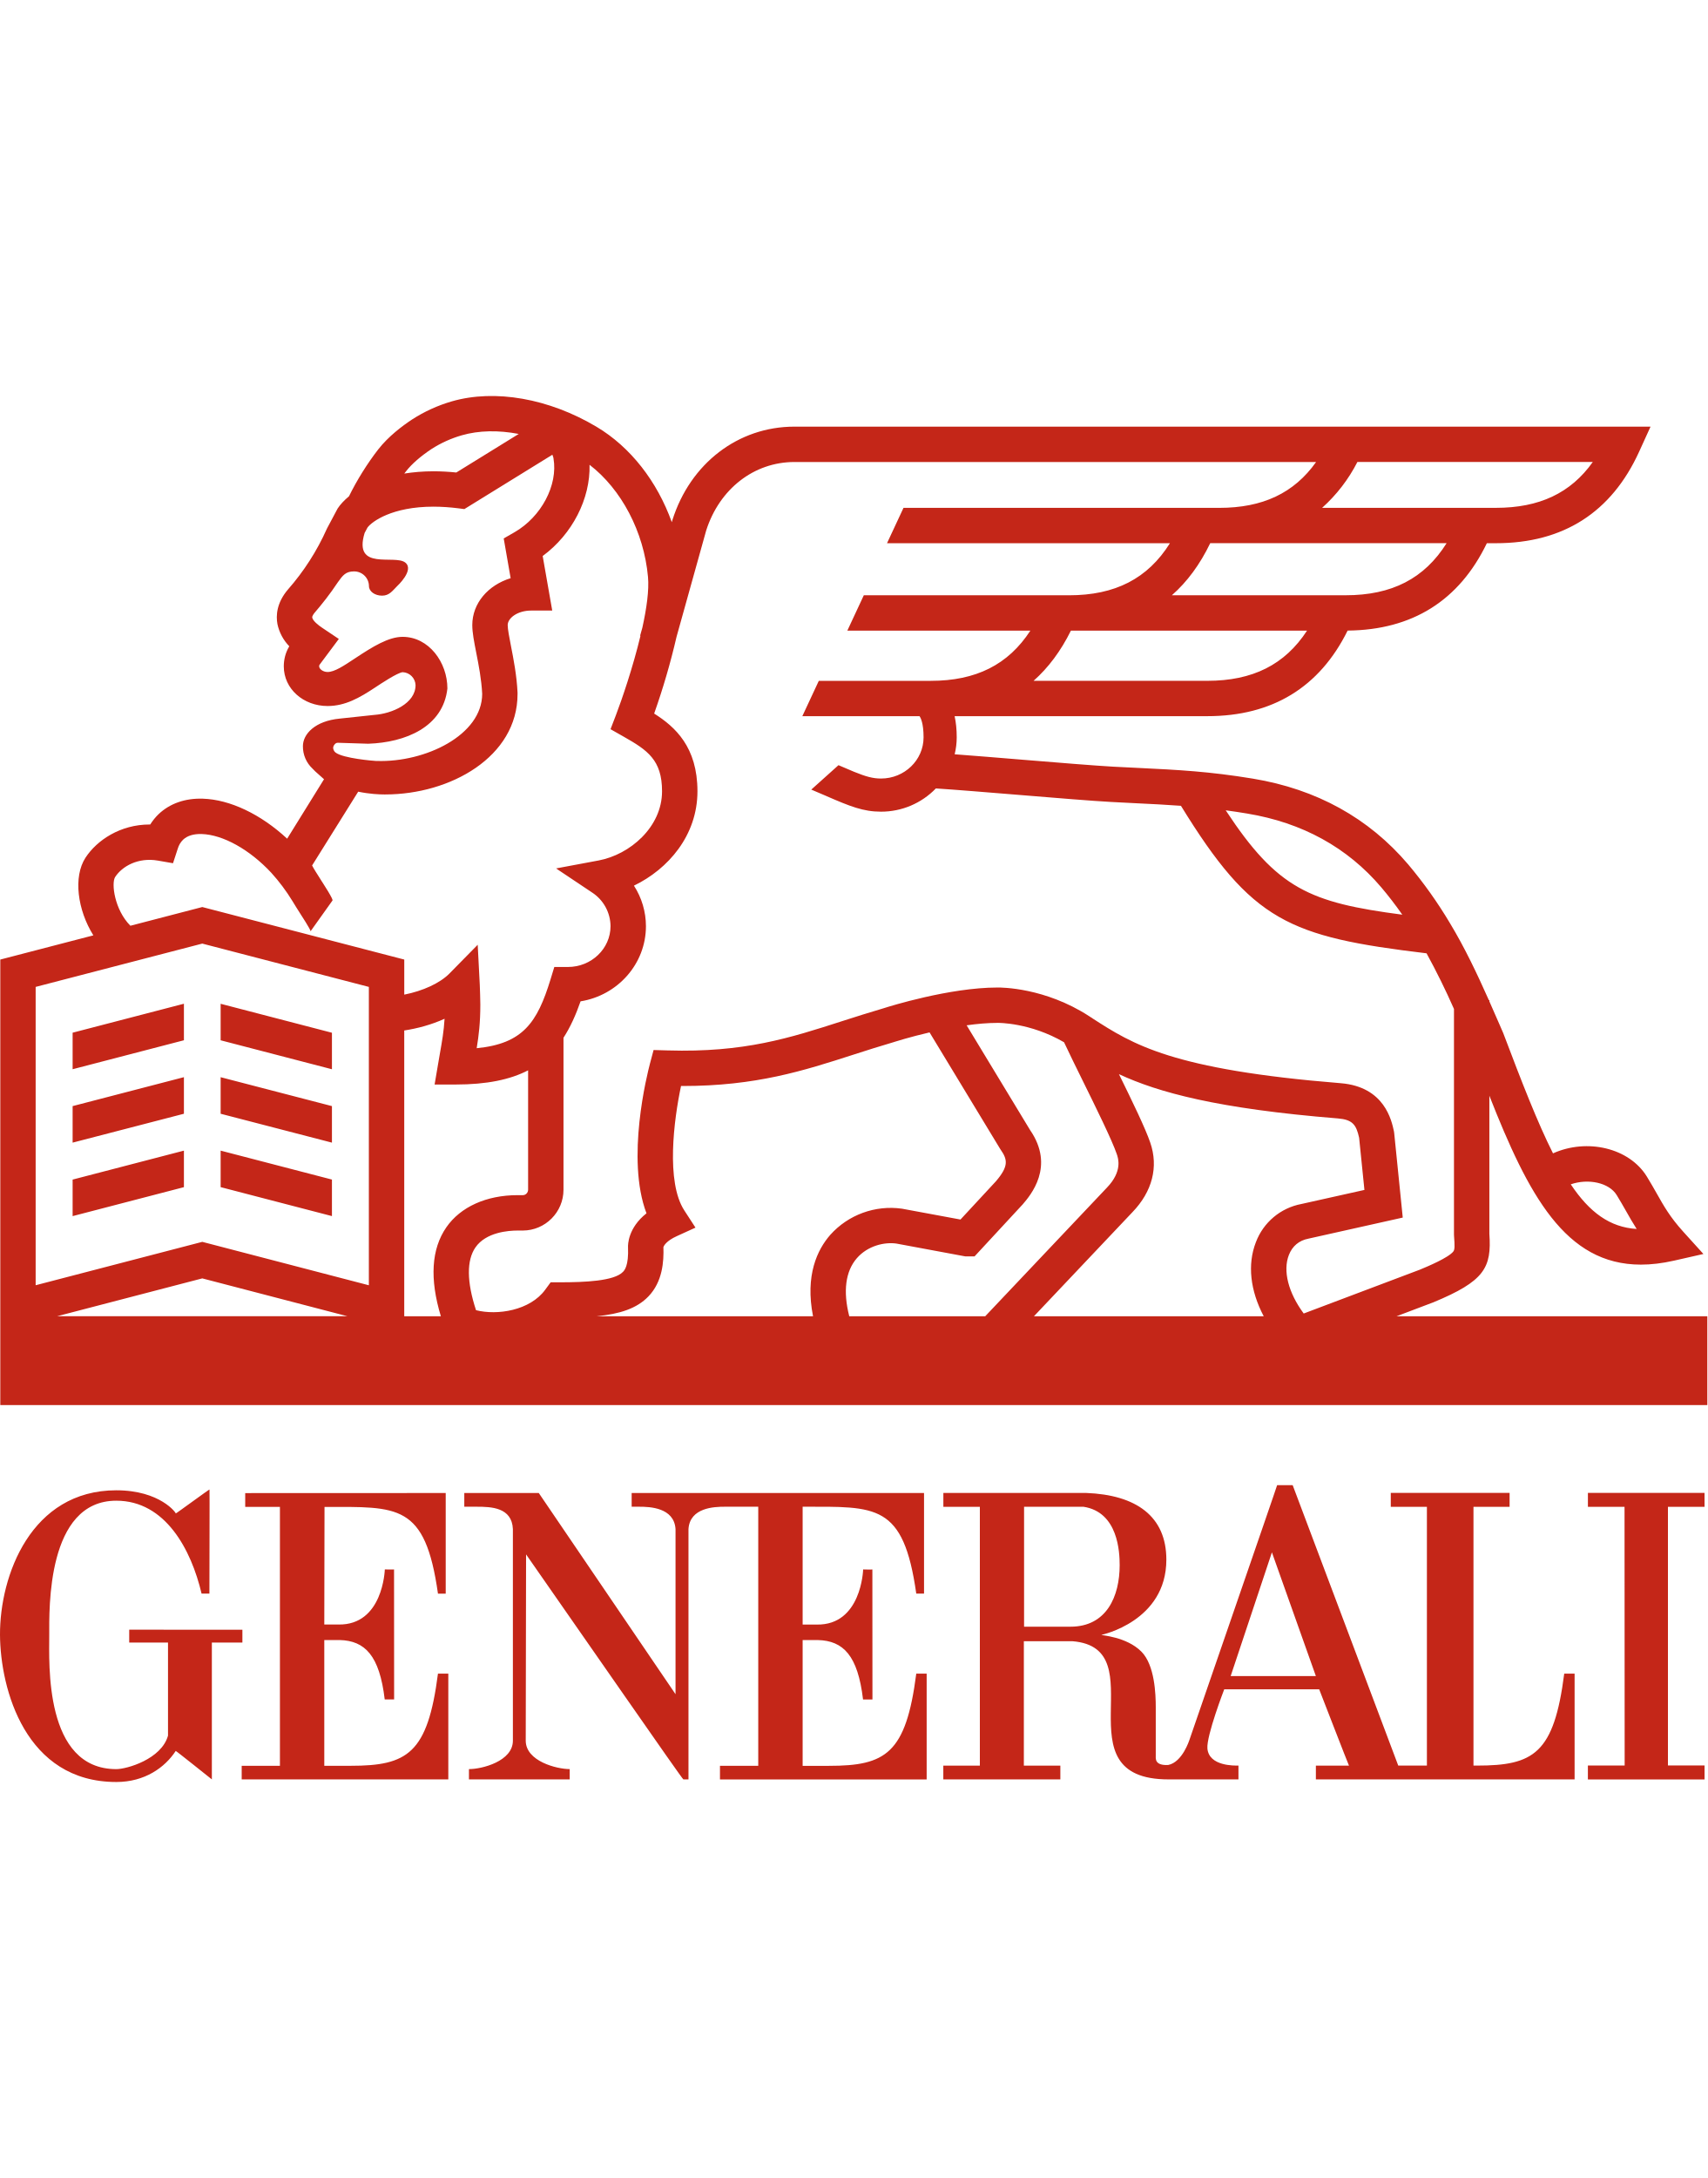
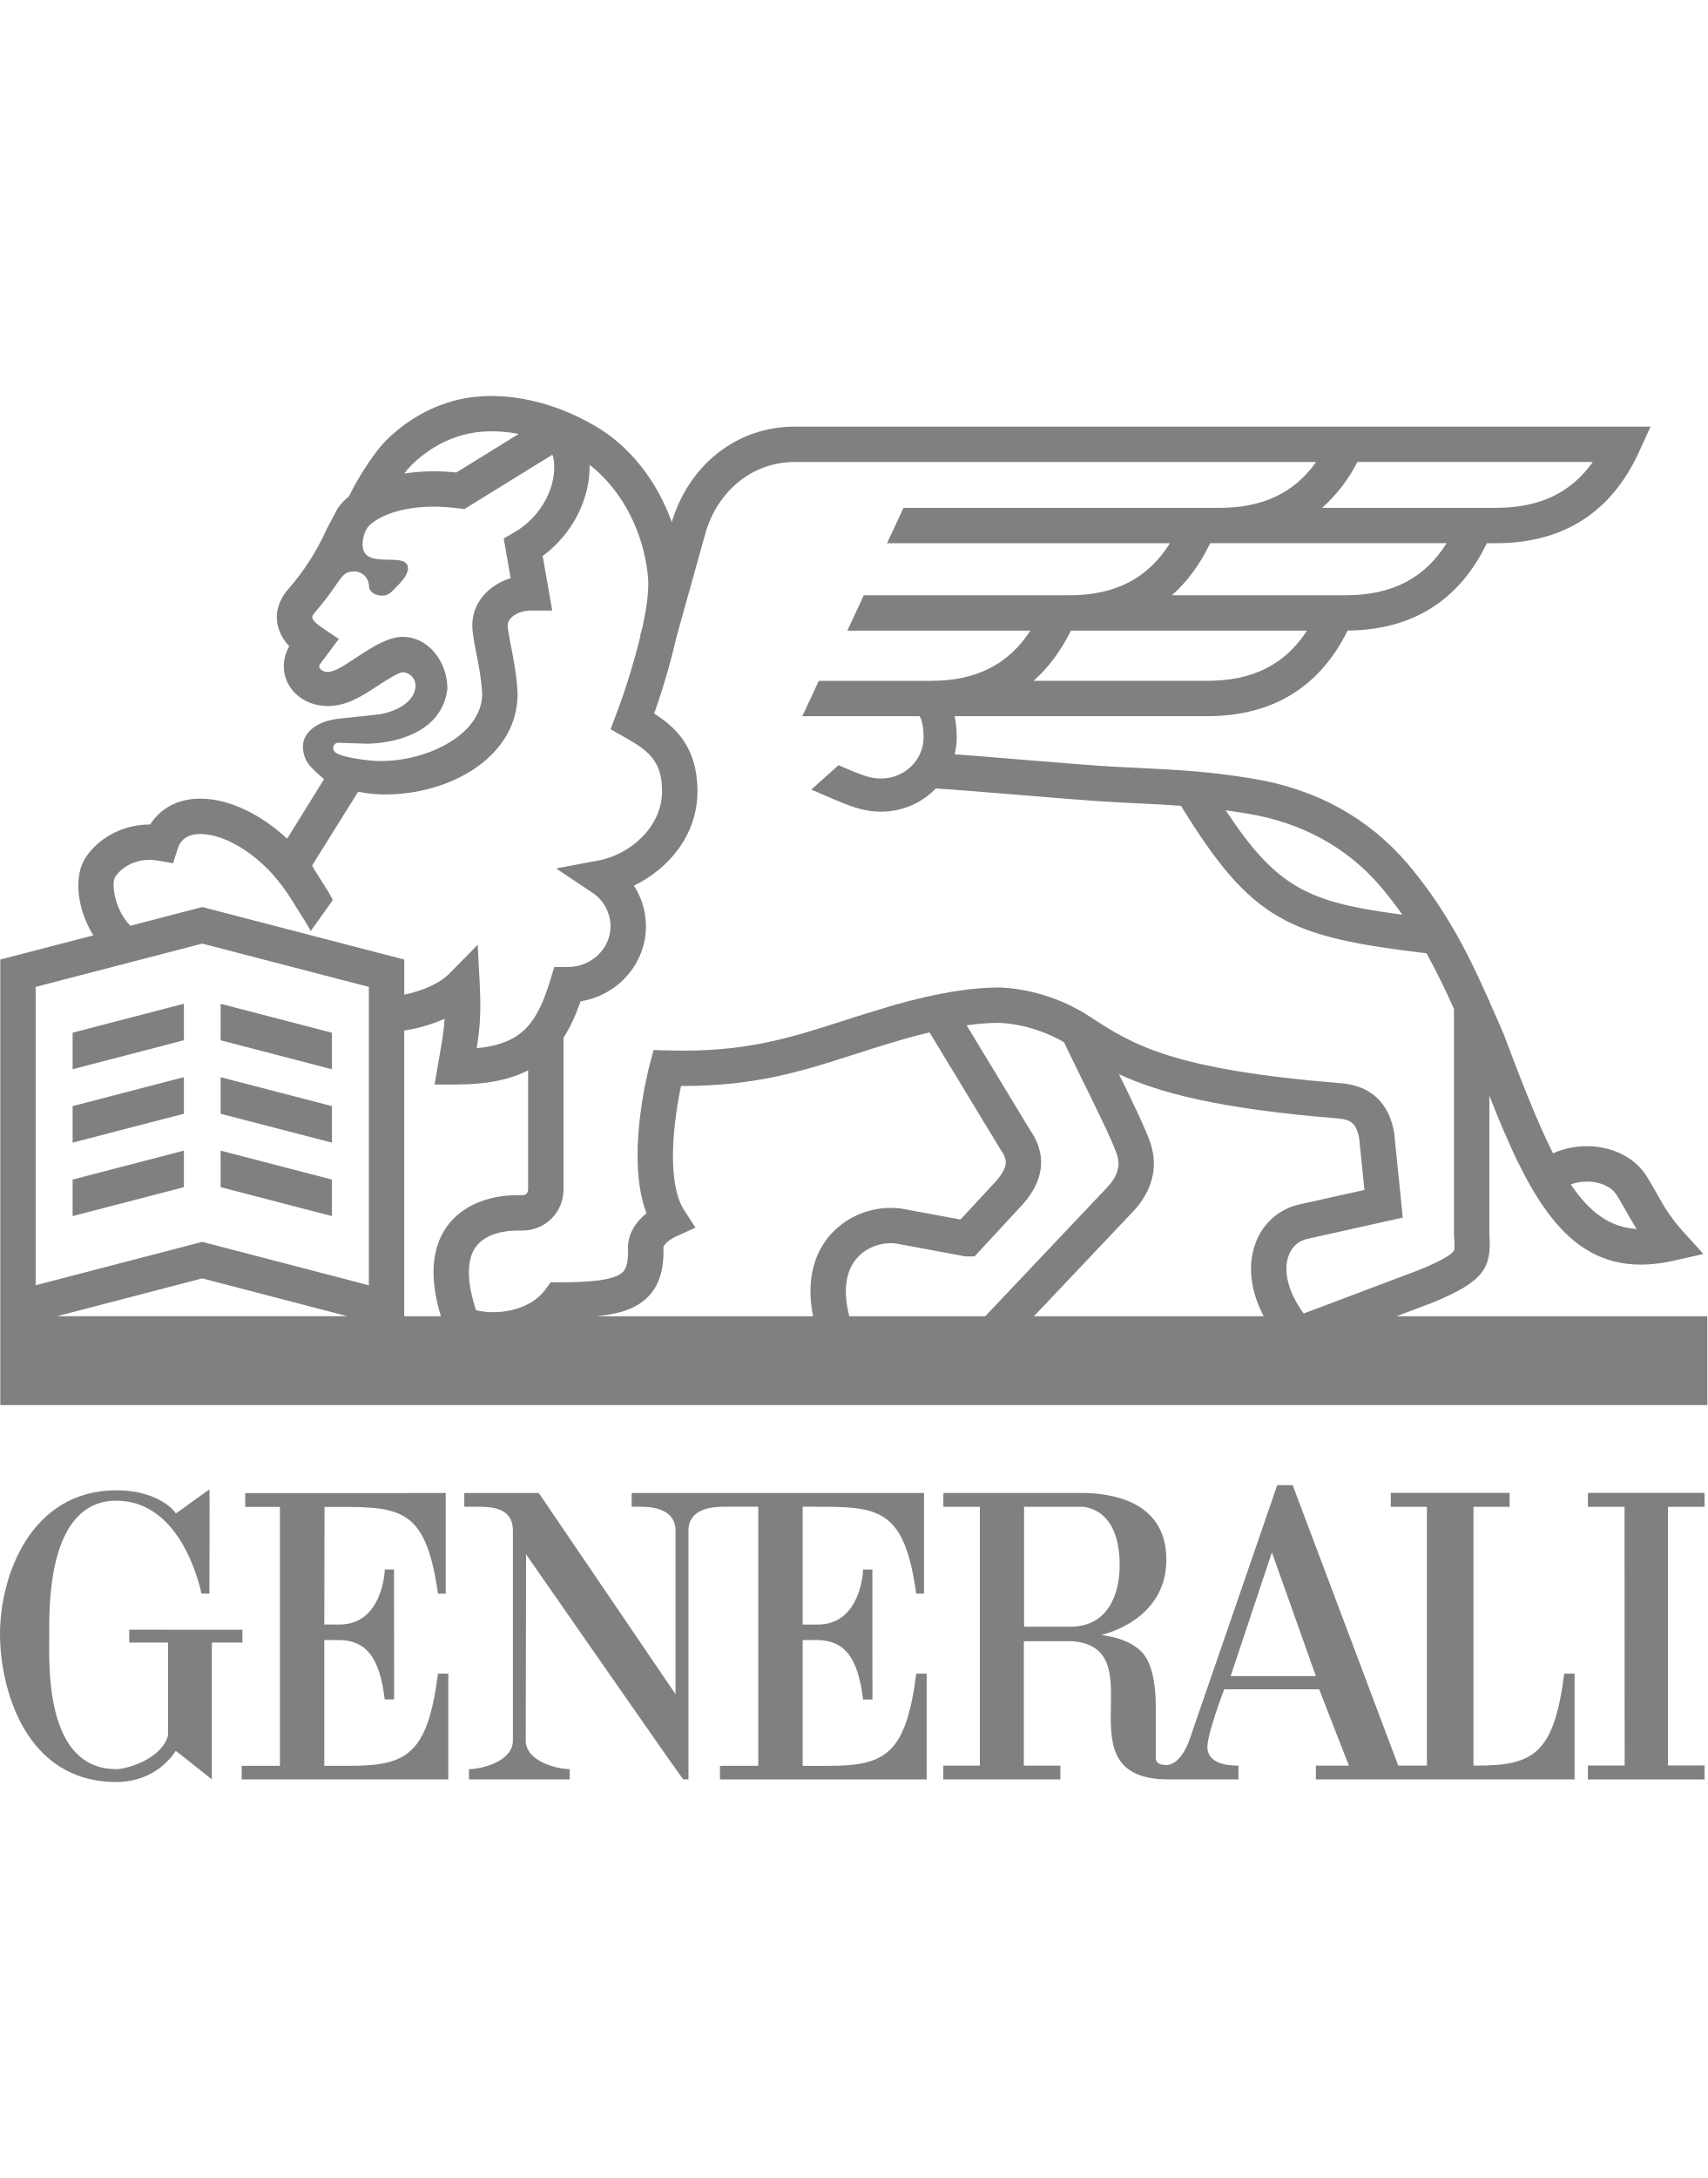
<svg xmlns="http://www.w3.org/2000/svg" height="88" width="69">
-   <path d="M13.106 65.637h.571c1.8.033 1.875-2.2 1.875-2.226 0 0 .365.01.373 0l.003 5.253h-.38c-.21-1.773-.796-2.375-1.825-2.4h-.617v5.081h1.064c2.296 0 3.113-.492 3.53-3.724h.418v4.274h-8.35v-.55h1.545v-10.46H9.91v-.558l8.103-.003v4.065H17.7c-.518-3.653-1.61-3.503-4.585-3.503zm-3.31.21v.518H8.562v5.53c-.005-.004-1.456-1.165-1.46-1.15C6.666 71.412 5.853 72 4.7 72 1.028 72 .016 68.255 0 66.058c-.01-2.402 1.254-5.844 4.7-5.844 1.777 0 2.433.929 2.402.936.005.015 1.373-.995 1.365-.967.008-.009-.004 3.473-.004 4.204h-.317c-.418-1.776-1.462-3.753-3.446-3.753-2.816 0-2.71 4.377-2.71 5.424 0 1.145-.21 5.422 2.71 5.422.42 0 1.824-.399 2.09-1.354v-3.76H5.222v-.52zm53.42 1.774h.42v4.274H53.18v-.556h1.338c-.01 0-1.206-3.09-1.204-3.083h-3.838s-.722 1.87-.68 2.391c.065.72 1.098.69 1.255.69v.558h-2.82c-4.47.005-.473-5.302-3.886-5.583h-1.967v5.027h1.475v.556h-4.73v-.556H39.6V60.883h-1.475v-.562h5.766c2.03.076 3.246.946 3.246 2.695 0 2.496-2.623 3.039-2.623 3.039-.024.023 1.01.067 1.615.678.54.542.58 1.724.58 2.244v1.98c0 .1-.04.382.5.356.585-.113.861-1.026.854-.995.007-.03 3.565-10.32 3.551-10.312h.628l4.267 11.331h1.158V60.881h-1.46v-.563h4.802v.563h-1.46v10.456h.14c2.294 0 3.113-.484 3.528-3.716zm-13.48.1h3.444l-1.777-5zm-6.474-1.996c1.465 0 1.988-1.233 1.988-2.486 0-.518-.057-2.147-1.465-2.36h-2.398v4.846zM32.438 60.88v4.759h.57c1.801.032 1.875-2.201 1.875-2.227 0 0 .366.01.373 0l.003 5.253h-.38c-.21-1.773-.795-2.374-1.825-2.4h-.616v5.082H33.5c2.296 0 3.114-.493 3.53-3.725h.42v4.274h-8.353v-.55h1.547V60.878h-1.357c-.416 0-1.406.031-1.463.903v10.113h-.207c-.038.006-4.168-5.96-6.356-9.09l-.014 7.525c0 .833 1.256 1.15 1.777 1.15v.415h-4.072v-.415h.006c.521 0 1.77-.317 1.77-1.15v-8.548c-.039-.876-.87-.903-1.464-.903h-.5v-.555h3.01l5.527 8.13v-6.672c-.057-.872-1.046-.903-1.463-.903h-.31v-.555h11.816v4.065h-.314c-.519-3.653-1.617-3.51-4.593-3.51zm36.45.002h-1.48v10.45h1.48v.564h-4.715v-.563h1.486l-.005-10.451h-1.48v-.564h4.713zm-12.448-7.7H69v3.588H.012v-18l3.761-.978c-.64-1.023-.822-2.364-.317-3.139.464-.709 1.411-1.34 2.59-1.34h.025c.098-.156.213-.298.344-.423.454-.428 1.07-.643 1.782-.62 1.103.035 2.345.63 3.408 1.616l1.49-2.402-.356-.318-.105-.107a1.22 1.22 0 0 1-.392-.913c0-.48.48-1.016 1.492-1.112l1.404-.15c.691-.05 1.656-.454 1.656-1.202a.543.543 0 0 0-.523-.523c-.216.024-.877.463-1.127.629-.614.406-1.194.738-1.905.738-.976 0-1.77-.691-1.77-1.605 0-.277.071-.55.21-.787l.012-.022a1.83 1.83 0 0 1-.479-.898c-.062-.338-.038-.854.428-1.399a9.71 9.71 0 0 0 1.568-2.446l.022-.044.414-.777c.107-.164.262-.331.46-.496.314-.642.742-1.329 1.184-1.897.406-.52.966-.943 1.365-1.206a6.073 6.073 0 0 1 1.612-.734c1.738-.5 3.921-.116 5.84 1.027 1.38.82 2.457 2.215 3.045 3.856l.023-.08c.723-2.296 2.66-3.78 4.932-3.78h34.6l-.46 1.01c-1.118 2.455-3.066 3.7-5.79 3.7h-.365c-1.118 2.317-3.01 3.506-5.627 3.53-1.134 2.292-3.04 3.458-5.67 3.458H38.58c.056.253.085.536.085.855 0 .236-.03.465-.083.685.782.058 1.777.14 2.747.22 1.44.118 2.927.24 3.647.28l1.041.052c1.592.078 2.848.14 4.623.433 2.567.425 4.676 1.59 6.27 3.464.627.745 1.192 1.54 1.69 2.377.6.993 1.1 2.052 1.57 3.107h.021v.05c.134.301.265.603.395.9l.165.38c.757 2 1.387 3.62 2.012 4.861 1.378-.617 3.078-.223 3.793.938.15.244.275.464.396.677.292.519.547.967 1.07 1.545l.82.906-1.192.27c-.477.108-.92.16-1.337.16-3.056 0-4.546-2.817-6.122-6.824v5.575c.097 1.38-.198 1.916-2.27 2.775l-.02.007zm-4.352-2.474c-.248.637-.024 1.518.6 2.363l4.696-1.772c.3-.124 1.16-.483 1.353-.737.057-.076.057-.218.026-.636l-.002-.053v-9.107a29.293 29.293 0 0 0-1.108-2.248c-5.573-.67-7.049-1.284-9.926-5.96a65.68 65.68 0 0 0-1.78-.102c-.33-.016-.678-.034-1.048-.054-.74-.04-2.172-.157-3.687-.282-1.268-.103-2.578-.212-3.39-.264-.58.601-1.38.94-2.216.939-.72 0-1.25-.215-2.202-.628v-.001l-.617-.263 1.1-.987.628.267c.488.198.765.273 1.09.273.95 0 1.72-.747 1.72-1.664 0-.58-.12-.796-.163-.855h-4.737l.666-1.428h4.52c1.833 0 3.134-.651 4.03-2.028h-7.397l.666-1.429h8.29c1.87 0 3.184-.674 4.082-2.104H35.848l.666-1.428h12.76c1.755 0 3.023-.595 3.915-1.853H32.105c-1.632 0-3.03 1.087-3.566 2.77l-1.197 4.292a28.501 28.501 0 0 1-.905 3.102c.852.536 1.75 1.355 1.75 3.14 0 1.784-1.184 3.146-2.567 3.813a3.02 3.02 0 0 1 .485 1.637c0 1.527-1.146 2.798-2.642 3.037-.193.554-.414 1.045-.69 1.471v6.137a1.65 1.65 0 0 1-1.643 1.653h-.215c-.369 0-1.274.066-1.7.681-.362.522-.353 1.395.023 2.537.853.217 2.184.018 2.8-.832l.216-.295h.376c1 0 2.188-.048 2.545-.42.06-.06.237-.246.206-.999-.004-.092-.005-.776.746-1.368-.837-2.202.03-5.63.141-6.051l.146-.547.566.016c3.097.094 4.942-.502 7.076-1.19.534-.17 1.085-.348 1.675-.52.2-.065 2.643-.83 4.574-.831.173-.004 1.931.005 3.702 1.151l.107.07.01-.005.006.016c1.657 1.071 3.238 2.083 10.056 2.634 1.771.145 2.055 1.504 2.15 1.95l.01.074.345 3.405-3.814.852c-.376.072-.649.3-.789.661zm-1.016 2.474c-.547-1.038-.666-2.094-.317-2.991a2.45 2.45 0 0 1 1.84-1.545l2.547-.568-.214-2.106c-.116-.534-.27-.734-.859-.783-4.873-.393-7.269-1.054-8.848-1.789.547 1.113 1.073 2.198 1.265 2.765.34.981.083 1.98-.72 2.812l-3.98 4.205zm-16.75 0h5.495l4.914-5.192c.643-.665.462-1.19.402-1.362-.186-.55-.857-1.91-1.395-3.001a85.82 85.82 0 0 1-.735-1.515c-1.377-.802-2.663-.782-2.676-.784l-.017.001c-.394 0-.82.038-1.244.098l2.563 4.23c1.018 1.476.021 2.634-.307 3.016l-.018.018-1.917 2.071h-.378l-.068-.012-2.715-.505c-.48-.068-1.156.085-1.596.59-.46.528-.566 1.335-.308 2.347zm-.77-3.286a3.276 3.276 0 0 1 2.902-1.06l.021.004 2.342.434 1.43-1.543c.516-.603.48-.87.196-1.276l-.026-.04-2.85-4.702c-.805.188-1.396.376-1.408.38l-.017.006c-.575.168-1.12.342-1.647.512-2.02.652-3.94 1.268-6.904 1.268h-.068c-.29 1.365-.615 3.876.132 5.026l.452.696-.754.344c-.428.193-.523.39-.542.441.02.582-.032 1.397-.604 1.993-.47.49-1.154.71-2.093.803h8.744c-.327-1.658.176-2.692.694-3.286zm-15.512-.31c.571-.824 1.62-1.297 2.875-1.297h.215c.117 0 .213-.1.213-.223v-4.82c-.725.375-1.668.573-2.933.573h-.846l.142-.834.067-.39c.094-.532.164-.93.194-1.433-.53.241-1.1.393-1.63.474v11.546h1.48c-.459-1.513-.385-2.72.223-3.596zm-3.133 2.344V39.875l-6.732-1.75-6.734 1.75v12.054l6.734-1.753zm-12.6 1.251h11.735l-5.867-1.529zm2.347-17.747c-.162.248-.03 1.321.616 1.97l2.905-.756 8.163 2.122v1.417c.754-.149 1.44-.462 1.828-.855l1.14-1.16.084 1.623c.007.153.022.628.022.797 0 .72-.06 1.23-.147 1.76 1.867-.183 2.448-1.035 2.983-2.778l.154-.504h.55c.95 0 1.722-.74 1.722-1.65a1.64 1.64 0 0 0-.745-1.359l-1.456-.973 1.721-.322c1.26-.236 2.562-1.347 2.562-2.796 0-1.263-.589-1.661-1.547-2.204l-.535-.303.22-.574c.237-.62.686-1.929.99-3.2l-.014-.006.091-.325c.172-.78.276-1.52.227-2.05-.166-1.825-1.075-3.54-2.362-4.529.037 1.371-.697 2.806-1.894 3.686l.386 2.204h-.85c-.56 0-.95.309-.95.587 0 .166.064.494.132.844.104.53.233 1.19.266 1.881v.062c0 2.539-2.717 4.056-5.344 4.056h-.046c-.189 0-.584-.015-1.05-.112l-1.863 2.982c.062.122.204.347.303.5.052.082.092.144.1.16l.006.007.067.107c.094.146.25.394.318.537.025.054.038.092.03.104-.297.414-.59.831-.888 1.246.03-.042-.403-.692-.434-.747-.012-.021-.072-.113-.142-.225a6.43 6.43 0 0 1-.156-.254 7.6 7.6 0 0 0-.852-1.139c-.875-.94-1.952-1.54-2.813-1.567-.326-.01-.58.067-.753.229a.845.845 0 0 0-.215.363l-.192.588-.61-.106c-.804-.14-1.447.232-1.728.662zm8.814-5.248c-.016.075.031.173.09.217.305.24 1.546.339 1.626.342l.05.001c1.95.063 4.253-1.042 4.253-2.714-.029-.58-.14-1.153-.24-1.658-.089-.455-.16-.815-.16-1.118 0-.882.637-1.614 1.55-1.895l-.28-1.606.434-.249c1.085-.623 1.764-1.906 1.578-2.983l-.003-.022s-.01-.054-.042-.128l-3.557 2.196-.25-.032a8.11 8.11 0 0 0-.996-.066c-1.676 0-2.487.601-2.668.842l-.118.222c-.47 1.558 1.225.85 1.648 1.198.37.304-.33.946-.33.946-.182.179-.314.388-.61.388-.294 0-.532-.17-.532-.388a.599.599 0 0 0-.602-.592c-.336 0-.452.154-.653.435-.326.493-.649.893-.93 1.222-.029.033-.12.146-.107.21.025.132.25.31.394.406l.68.456-.786 1.053a.153.153 0 0 0-.009.052c0 .104.152.23.341.23.28 0 .648-.245 1.114-.554.715-.474 1.352-.866 1.918-.866 1.06 0 1.81 1.03 1.81 2.087-.173 1.562-1.699 2.18-3.198 2.232l-1.23-.039c-.084-.002-.163.076-.185.175zm2.948-11.152c-.026.032-.05.067-.077.1.36-.057.754-.092 1.182-.092a9.1 9.1 0 0 1 .92.049l2.523-1.558c-.819-.157-1.612-.144-2.302.055-.431.124-.842.31-1.22.552-.437.289-.802.607-1.026.894zm38.442-.368a6.394 6.394 0 0 1-1.426 1.853h7.022c1.756 0 3.025-.595 3.917-1.853zm-.477 5.385c1.868 0 3.184-.674 4.082-2.104H48.91c-.412.855-.93 1.56-1.55 2.104zm-5.59 3.457c1.835 0 3.135-.652 4.032-2.028H43.28c-.406.82-.91 1.498-1.51 2.028zm1.615 5.363c-.29-.049-.58-.092-.87-.131 2.092 3.18 3.395 3.726 7.137 4.217-.278-.396-.56-.763-.853-1.108-1.368-1.609-3.19-2.61-5.414-2.978zm14.932 15.416c-.31-.507-1.158-.68-1.857-.435.76 1.135 1.58 1.736 2.663 1.803a14.44 14.44 0 0 1-.437-.738c-.115-.2-.232-.408-.369-.63zm-51.923-6.56v1.475l-4.498-1.17v-1.475zm-10.48 1.474v-1.476l4.498-1.17v1.476zm0 2.966v-1.476l4.498-1.169V45zm10.48-1.476v1.476L8.917 45v-1.477zm0 2.968v1.476l-4.498-1.17V46.49zm-10.48 1.477V47.66l4.498-1.17v1.476z" fill="#c42618" />
+   <path d="M13.106 65.637h.571c1.8.033 1.875-2.2 1.875-2.226 0 0 .365.01.373 0l.003 5.253h-.38c-.21-1.773-.796-2.375-1.825-2.4h-.617v5.081h1.064c2.296 0 3.113-.492 3.53-3.724h.418v4.274h-8.35v-.55h1.545v-10.46H9.91v-.558l8.103-.003v4.065H17.7c-.518-3.653-1.61-3.503-4.585-3.503zm-3.31.21v.518H8.562v5.53c-.005-.004-1.456-1.165-1.46-1.15C6.666 71.412 5.853 72 4.7 72 1.028 72 .016 68.255 0 66.058c-.01-2.402 1.254-5.844 4.7-5.844 1.777 0 2.433.929 2.402.936.005.015 1.373-.995 1.365-.967.008-.009-.004 3.473-.004 4.204h-.317c-.418-1.776-1.462-3.753-3.446-3.753-2.816 0-2.71 4.377-2.71 5.424 0 1.145-.21 5.422 2.71 5.422.42 0 1.824-.399 2.09-1.354v-3.76H5.222v-.52zm53.42 1.774h.42v4.274H53.18v-.556h1.338c-.01 0-1.206-3.09-1.204-3.083h-3.838s-.722 1.87-.68 2.391c.065.72 1.098.69 1.255.69v.558h-2.82c-4.47.005-.473-5.302-3.886-5.583h-1.967v5.027h1.475v.556h-4.73v-.556H39.6V60.883h-1.475v-.562h5.766c2.03.076 3.246.946 3.246 2.695 0 2.496-2.623 3.039-2.623 3.039-.024.023 1.01.067 1.615.678.54.542.58 1.724.58 2.244v1.98c0 .1-.04.382.5.356.585-.113.861-1.026.854-.995.007-.03 3.565-10.32 3.551-10.312h.628l4.267 11.331h1.158V60.881h-1.46v-.563h4.802v.563h-1.46v10.456h.14c2.294 0 3.113-.484 3.528-3.716zm-13.48.1h3.444l-1.777-5zm-6.474-1.996c1.465 0 1.988-1.233 1.988-2.486 0-.518-.057-2.147-1.465-2.36h-2.398v4.846zM32.438 60.88v4.759h.57c1.801.032 1.875-2.201 1.875-2.227 0 0 .366.01.373 0l.003 5.253h-.38c-.21-1.773-.795-2.374-1.825-2.4h-.616v5.082H33.5c2.296 0 3.114-.493 3.53-3.725h.42v4.274h-8.353v-.55h1.547V60.878h-1.357c-.416 0-1.406.031-1.463.903v10.113h-.207c-.038.006-4.168-5.96-6.356-9.09l-.014 7.525c0 .833 1.256 1.15 1.777 1.15v.415h-4.072v-.415h.006c.521 0 1.77-.317 1.77-1.15v-8.548c-.039-.876-.87-.903-1.464-.903h-.5v-.555h3.01l5.527 8.13v-6.672c-.057-.872-1.046-.903-1.463-.903h-.31v-.555h11.816v4.065h-.314c-.519-3.653-1.617-3.51-4.593-3.51zm36.45.002h-1.48v10.45h1.48v.564h-4.715v-.563h1.486l-.005-10.451h-1.48v-.564h4.713zm-12.448-7.7H69v3.588H.012v-18l3.761-.978c-.64-1.023-.822-2.364-.317-3.139.464-.709 1.411-1.34 2.59-1.34h.025c.098-.156.213-.298.344-.423.454-.428 1.07-.643 1.782-.62 1.103.035 2.345.63 3.408 1.616l1.49-2.402-.356-.318-.105-.107a1.22 1.22 0 0 1-.392-.913c0-.48.48-1.016 1.492-1.112l1.404-.15c.691-.05 1.656-.454 1.656-1.202a.543.543 0 0 0-.523-.523c-.216.024-.877.463-1.127.629-.614.406-1.194.738-1.905.738-.976 0-1.77-.691-1.77-1.605 0-.277.071-.55.21-.787l.012-.022a1.83 1.83 0 0 1-.479-.898c-.062-.338-.038-.854.428-1.399a9.71 9.71 0 0 0 1.568-2.446l.022-.044.414-.777c.107-.164.262-.331.46-.496.314-.642.742-1.329 1.184-1.897.406-.52.966-.943 1.365-1.206a6.073 6.073 0 0 1 1.612-.734c1.738-.5 3.921-.116 5.84 1.027 1.38.82 2.457 2.215 3.045 3.856l.023-.08c.723-2.296 2.66-3.78 4.932-3.78h34.6l-.46 1.01c-1.118 2.455-3.066 3.7-5.79 3.7h-.365c-1.118 2.317-3.01 3.506-5.627 3.53-1.134 2.292-3.04 3.458-5.67 3.458H38.58c.056.253.085.536.085.855 0 .236-.03.465-.083.685.782.058 1.777.14 2.747.22 1.44.118 2.927.24 3.647.28l1.041.052c1.592.078 2.848.14 4.623.433 2.567.425 4.676 1.59 6.27 3.464.627.745 1.192 1.54 1.69 2.377.6.993 1.1 2.052 1.57 3.107h.021v.05c.134.301.265.603.395.9l.165.38c.757 2 1.387 3.62 2.012 4.861 1.378-.617 3.078-.223 3.793.938.15.244.275.464.396.677.292.519.547.967 1.07 1.545l.82.906-1.192.27c-.477.108-.92.16-1.337.16-3.056 0-4.546-2.817-6.122-6.824v5.575c.097 1.38-.198 1.916-2.27 2.775l-.02.007zm-4.352-2.474c-.248.637-.024 1.518.6 2.363l4.696-1.772c.3-.124 1.16-.483 1.353-.737.057-.076.057-.218.026-.636l-.002-.053v-9.107a29.293 29.293 0 0 0-1.108-2.248c-5.573-.67-7.049-1.284-9.926-5.96a65.68 65.68 0 0 0-1.78-.102c-.33-.016-.678-.034-1.048-.054-.74-.04-2.172-.157-3.687-.282-1.268-.103-2.578-.212-3.39-.264-.58.601-1.38.94-2.216.939-.72 0-1.25-.215-2.202-.628v-.001l-.617-.263 1.1-.987.628.267c.488.198.765.273 1.09.273.95 0 1.72-.747 1.72-1.664 0-.58-.12-.796-.163-.855h-4.737l.666-1.428h4.52c1.833 0 3.134-.651 4.03-2.028h-7.397l.666-1.429h8.29c1.87 0 3.184-.674 4.082-2.104H35.848l.666-1.428h12.76c1.755 0 3.023-.595 3.915-1.853H32.105c-1.632 0-3.03 1.087-3.566 2.77l-1.197 4.292a28.501 28.501 0 0 1-.905 3.102c.852.536 1.75 1.355 1.75 3.14 0 1.784-1.184 3.146-2.567 3.813a3.02 3.02 0 0 1 .485 1.637c0 1.527-1.146 2.798-2.642 3.037-.193.554-.414 1.045-.69 1.471v6.137a1.65 1.65 0 0 1-1.643 1.653h-.215c-.369 0-1.274.066-1.7.681-.362.522-.353 1.395.023 2.537.853.217 2.184.018 2.8-.832l.216-.295h.376c1 0 2.188-.048 2.545-.42.06-.06.237-.246.206-.999-.004-.092-.005-.776.746-1.368-.837-2.202.03-5.63.141-6.051l.146-.547.566.016c3.097.094 4.942-.502 7.076-1.19.534-.17 1.085-.348 1.675-.52.2-.065 2.643-.83 4.574-.831.173-.004 1.931.005 3.702 1.151l.107.07.01-.005.006.016c1.657 1.071 3.238 2.083 10.056 2.634 1.771.145 2.055 1.504 2.15 1.95l.01.074.345 3.405-3.814.852c-.376.072-.649.3-.789.661zm-1.016 2.474c-.547-1.038-.666-2.094-.317-2.991a2.45 2.45 0 0 1 1.84-1.545l2.547-.568-.214-2.106c-.116-.534-.27-.734-.859-.783-4.873-.393-7.269-1.054-8.848-1.789.547 1.113 1.073 2.198 1.265 2.765.34.981.083 1.98-.72 2.812l-3.98 4.205zm-16.75 0h5.495l4.914-5.192c.643-.665.462-1.19.402-1.362-.186-.55-.857-1.91-1.395-3.001a85.82 85.82 0 0 1-.735-1.515c-1.377-.802-2.663-.782-2.676-.784l-.017.001c-.394 0-.82.038-1.244.098l2.563 4.23c1.018 1.476.021 2.634-.307 3.016l-.018.018-1.917 2.071h-.378l-.068-.012-2.715-.505c-.48-.068-1.156.085-1.596.59-.46.528-.566 1.335-.308 2.347zm-.77-3.286a3.276 3.276 0 0 1 2.902-1.06l.021.004 2.342.434 1.43-1.543c.516-.603.48-.87.196-1.276l-.026-.04-2.85-4.702c-.805.188-1.396.376-1.408.38l-.017.006c-.575.168-1.12.342-1.647.512-2.02.652-3.94 1.268-6.904 1.268h-.068c-.29 1.365-.615 3.876.132 5.026l.452.696-.754.344c-.428.193-.523.39-.542.441.02.582-.032 1.397-.604 1.993-.47.49-1.154.71-2.093.803h8.744c-.327-1.658.176-2.692.694-3.286zm-15.512-.31c.571-.824 1.62-1.297 2.875-1.297h.215c.117 0 .213-.1.213-.223v-4.82c-.725.375-1.668.573-2.933.573h-.846l.142-.834.067-.39c.094-.532.164-.93.194-1.433-.53.241-1.1.393-1.63.474v11.546h1.48c-.459-1.513-.385-2.72.223-3.596zm-3.133 2.344V39.875l-6.732-1.75-6.734 1.75v12.054l6.734-1.753zm-12.6 1.251h11.735l-5.867-1.529zm2.347-17.747c-.162.248-.03 1.321.616 1.97l2.905-.756 8.163 2.122v1.417c.754-.149 1.44-.462 1.828-.855l1.14-1.16.084 1.623c.007.153.022.628.022.797 0 .72-.06 1.23-.147 1.76 1.867-.183 2.448-1.035 2.983-2.778l.154-.504h.55c.95 0 1.722-.74 1.722-1.65a1.64 1.64 0 0 0-.745-1.359l-1.456-.973 1.721-.322c1.26-.236 2.562-1.347 2.562-2.796 0-1.263-.589-1.661-1.547-2.204l-.535-.303.22-.574c.237-.62.686-1.929.99-3.2l-.014-.006.091-.325c.172-.78.276-1.52.227-2.05-.166-1.825-1.075-3.54-2.362-4.529.037 1.371-.697 2.806-1.894 3.686l.386 2.204h-.85c-.56 0-.95.309-.95.587 0 .166.064.494.132.844.104.53.233 1.19.266 1.881v.062c0 2.539-2.717 4.056-5.344 4.056h-.046c-.189 0-.584-.015-1.05-.112l-1.863 2.982c.062.122.204.347.303.5.052.082.092.144.1.16l.006.007.067.107c.094.146.25.394.318.537.025.054.038.092.03.104-.297.414-.59.831-.888 1.246.03-.042-.403-.692-.434-.747-.012-.021-.072-.113-.142-.225a6.43 6.43 0 0 1-.156-.254 7.6 7.6 0 0 0-.852-1.139c-.875-.94-1.952-1.54-2.813-1.567-.326-.01-.58.067-.753.229a.845.845 0 0 0-.215.363l-.192.588-.61-.106c-.804-.14-1.447.232-1.728.662zm8.814-5.248c-.016.075.031.173.09.217.305.24 1.546.339 1.626.342l.05.001c1.95.063 4.253-1.042 4.253-2.714-.029-.58-.14-1.153-.24-1.658-.089-.455-.16-.815-.16-1.118 0-.882.637-1.614 1.55-1.895l-.28-1.606.434-.249c1.085-.623 1.764-1.906 1.578-2.983l-.003-.022s-.01-.054-.042-.128l-3.557 2.196-.25-.032a8.11 8.11 0 0 0-.996-.066c-1.676 0-2.487.601-2.668.842l-.118.222c-.47 1.558 1.225.85 1.648 1.198.37.304-.33.946-.33.946-.182.179-.314.388-.61.388-.294 0-.532-.17-.532-.388a.599.599 0 0 0-.602-.592c-.336 0-.452.154-.653.435-.326.493-.649.893-.93 1.222-.029.033-.12.146-.107.21.025.132.25.31.394.406l.68.456-.786 1.053a.153.153 0 0 0-.009.052c0 .104.152.23.341.23.28 0 .648-.245 1.114-.554.715-.474 1.352-.866 1.918-.866 1.06 0 1.81 1.03 1.81 2.087-.173 1.562-1.699 2.18-3.198 2.232l-1.23-.039c-.084-.002-.163.076-.185.175zm2.948-11.152c-.026.032-.05.067-.077.1.36-.057.754-.092 1.182-.092a9.1 9.1 0 0 1 .92.049l2.523-1.558c-.819-.157-1.612-.144-2.302.055-.431.124-.842.31-1.22.552-.437.289-.802.607-1.026.894zm38.442-.368a6.394 6.394 0 0 1-1.426 1.853h7.022c1.756 0 3.025-.595 3.917-1.853zm-.477 5.385c1.868 0 3.184-.674 4.082-2.104H48.91c-.412.855-.93 1.56-1.55 2.104zm-5.59 3.457c1.835 0 3.135-.652 4.032-2.028H43.28c-.406.82-.91 1.498-1.51 2.028zm1.615 5.363c-.29-.049-.58-.092-.87-.131 2.092 3.18 3.395 3.726 7.137 4.217-.278-.396-.56-.763-.853-1.108-1.368-1.609-3.19-2.61-5.414-2.978zm14.932 15.416c-.31-.507-1.158-.68-1.857-.435.76 1.135 1.58 1.736 2.663 1.803a14.44 14.44 0 0 1-.437-.738c-.115-.2-.232-.408-.369-.63zm-51.923-6.56v1.475l-4.498-1.17v-1.475zm-10.48 1.474v-1.476l4.498-1.17v1.476zm0 2.966v-1.476l4.498-1.169V45zm10.48-1.476v1.476L8.917 45v-1.477zm0 2.968v1.476l-4.498-1.17V46.49zm-10.48 1.477V47.66l4.498-1.17v1.476z" fill="#808080" />
</svg>
